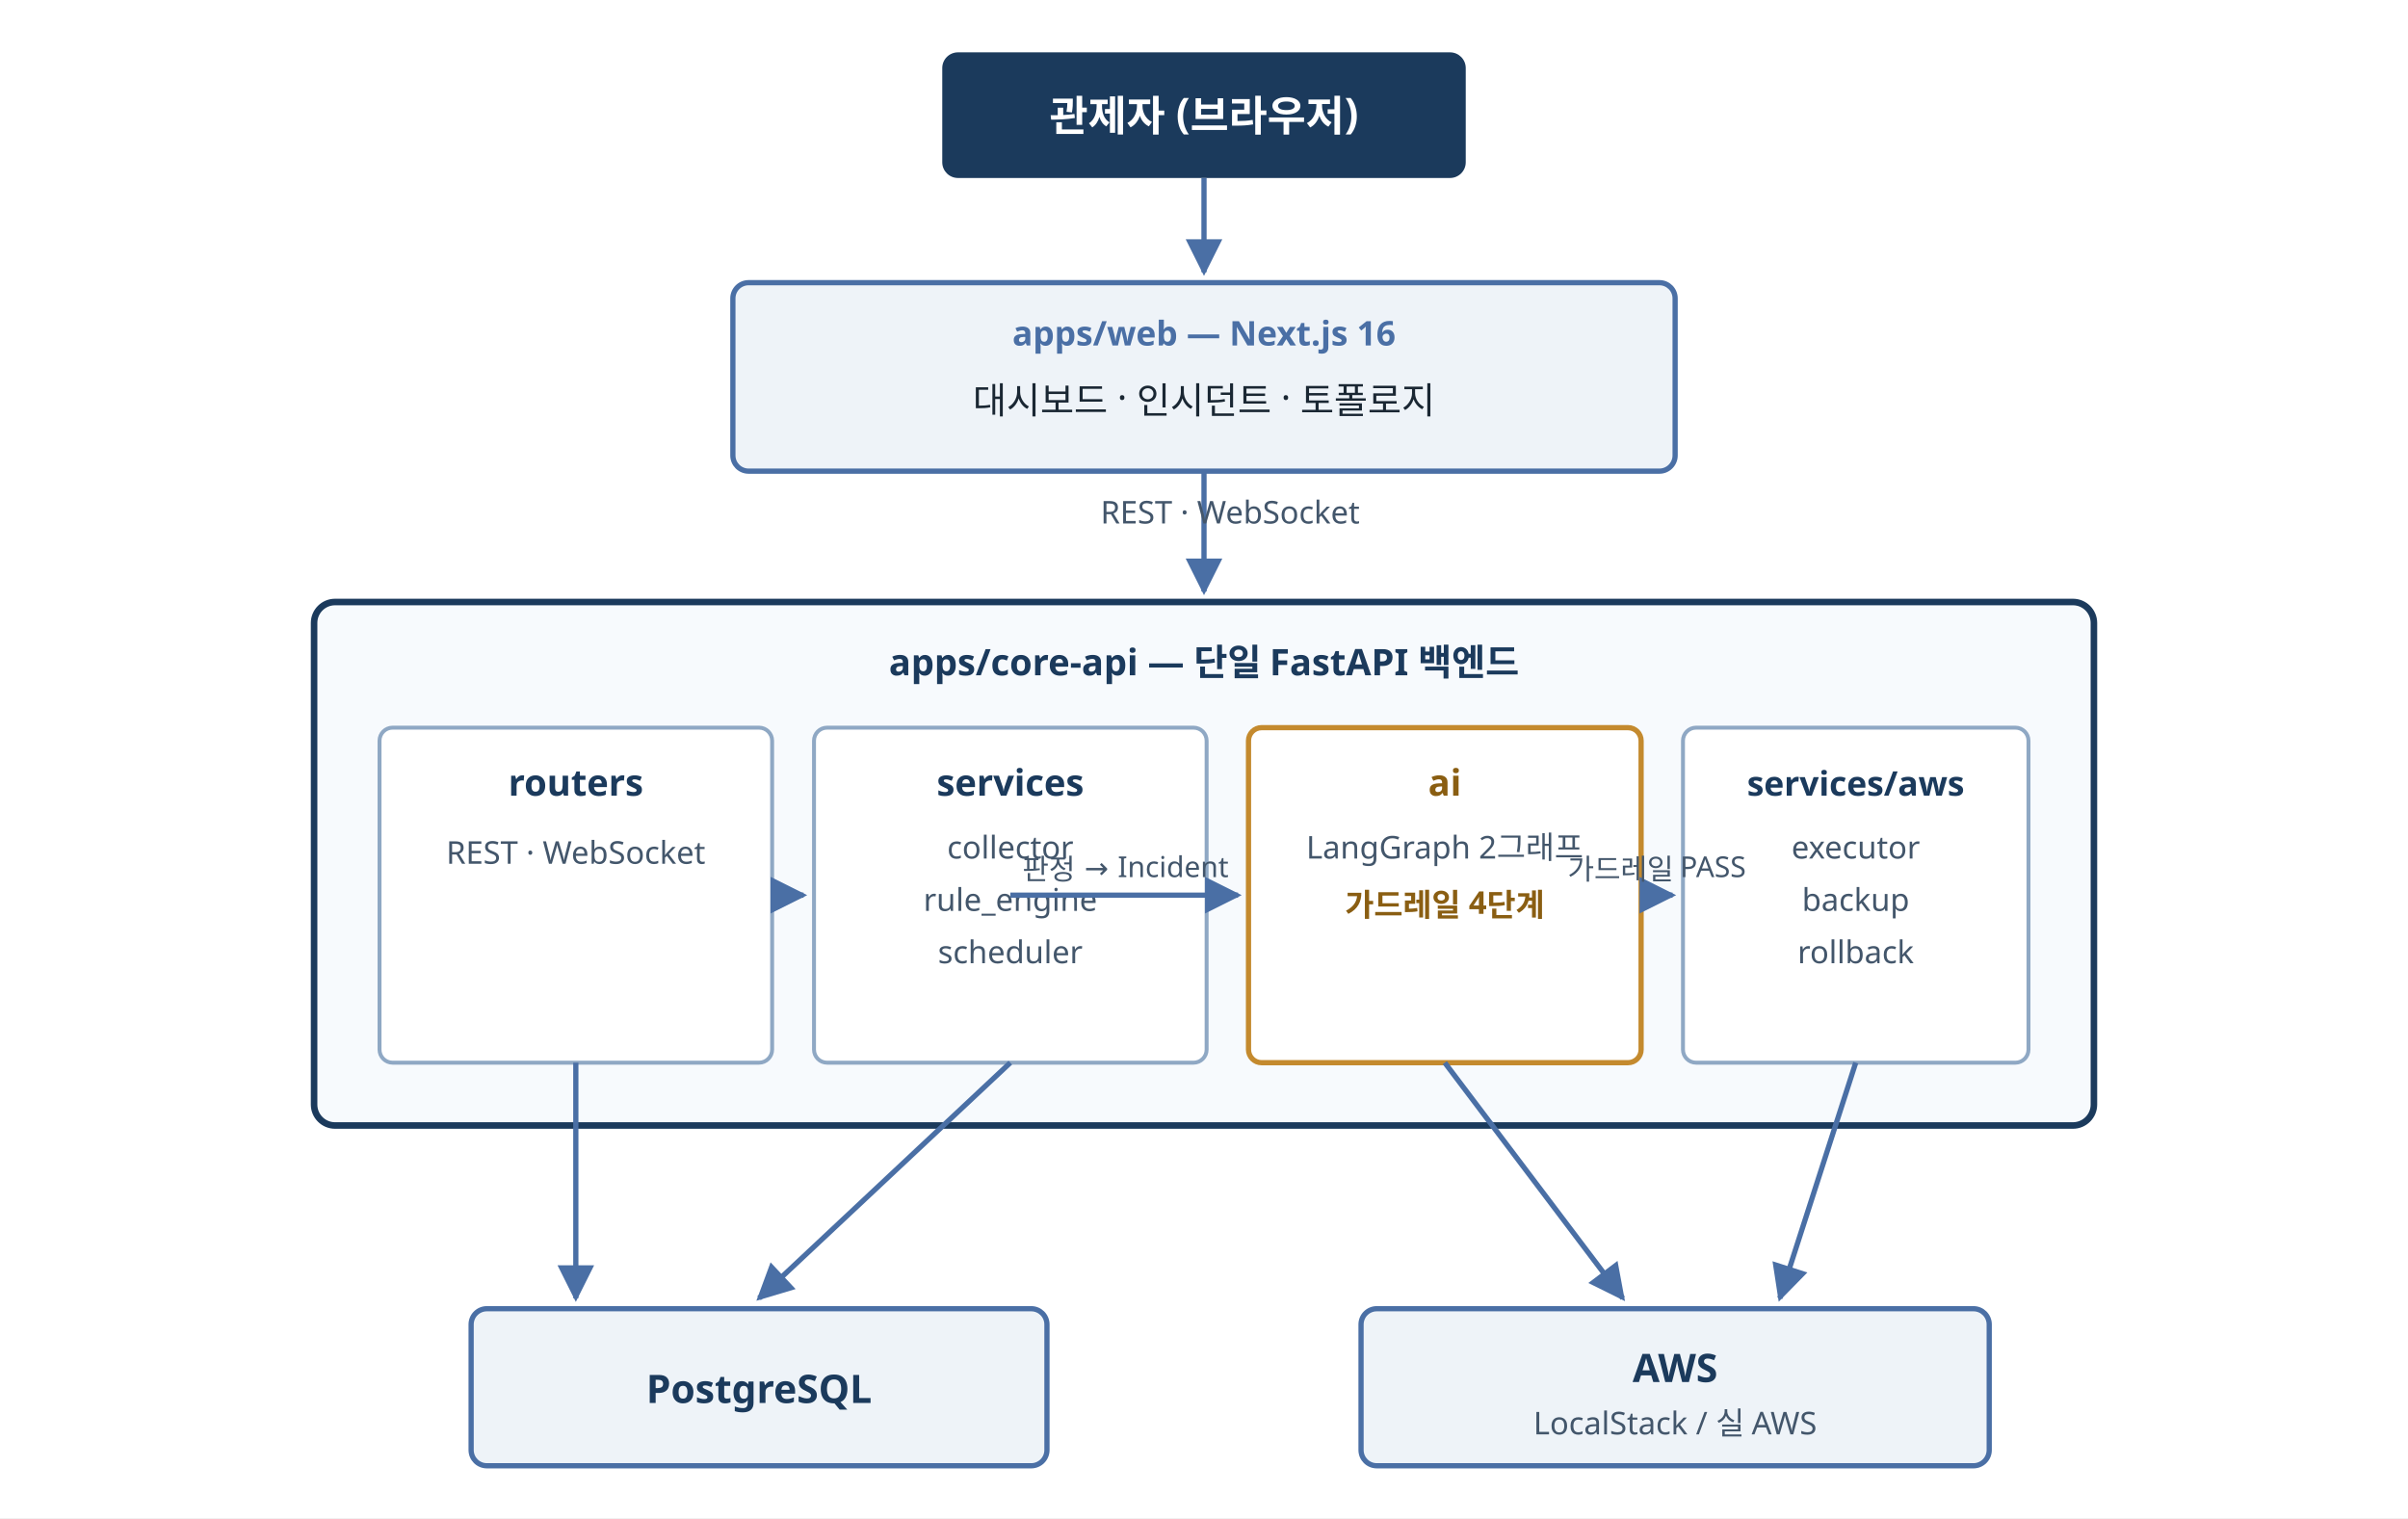
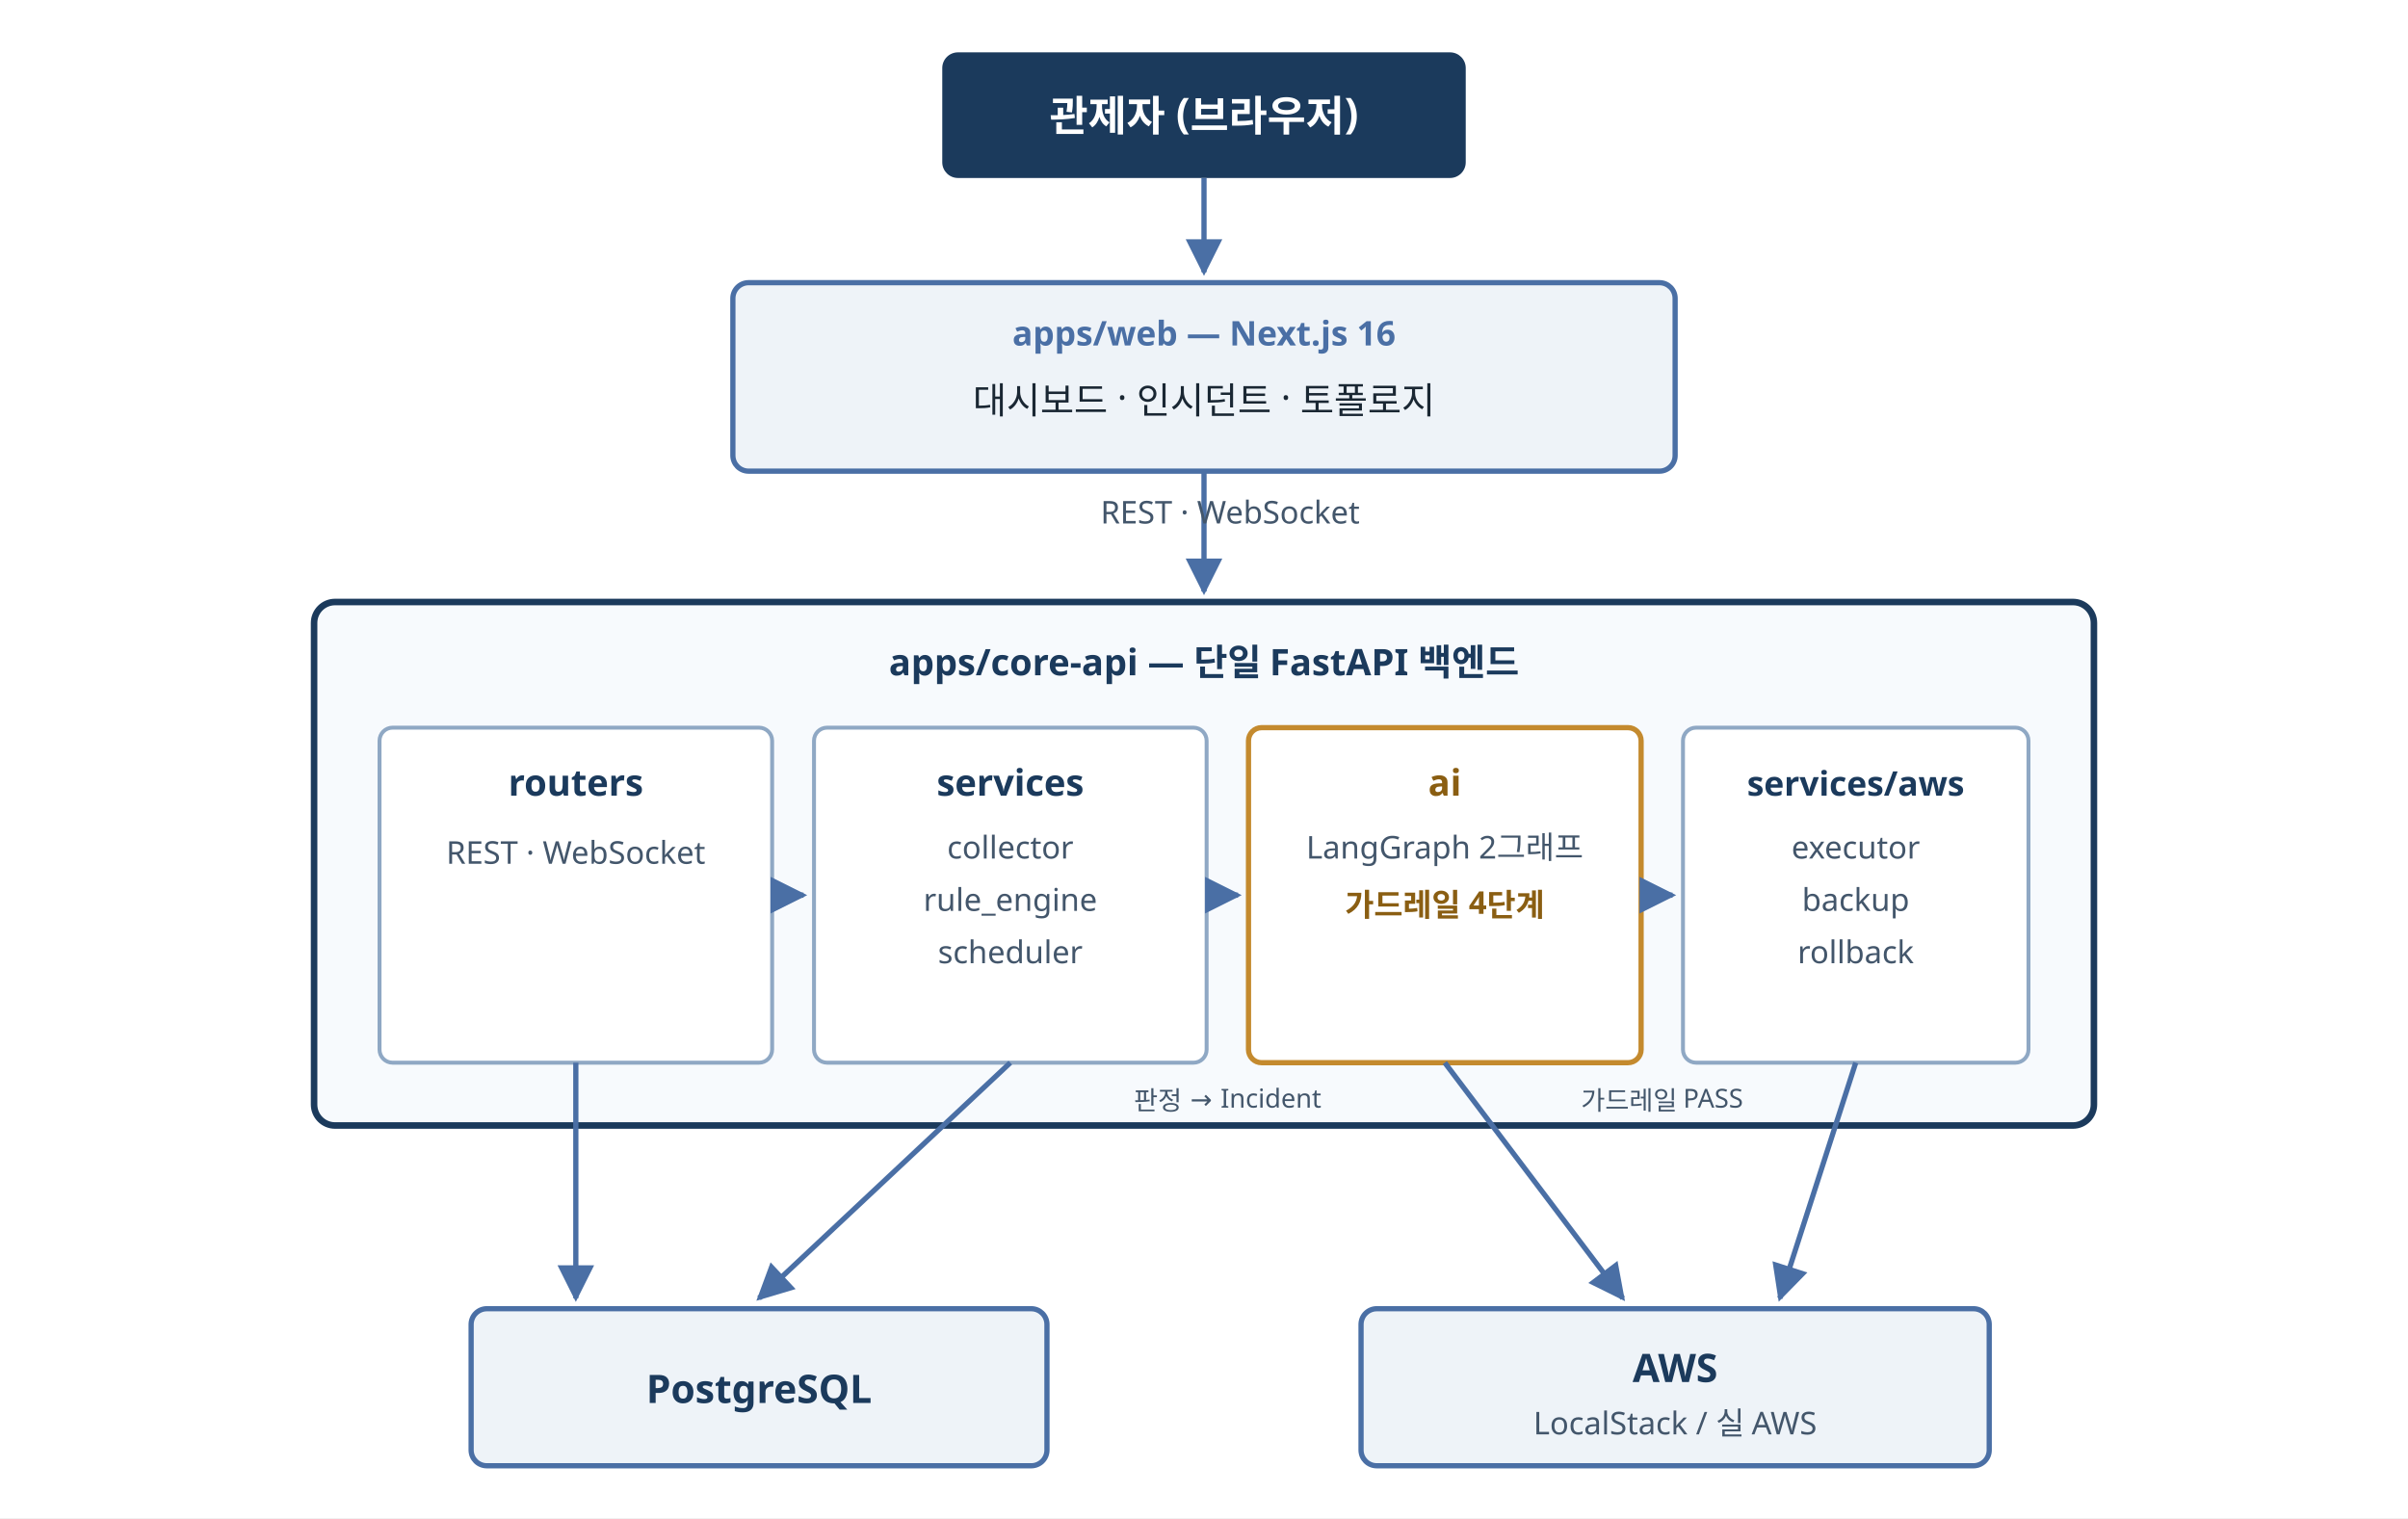
<svg xmlns="http://www.w3.org/2000/svg" viewBox="0 0 920 580" width="920" height="580" font-family="Malgun Gothic, Apple SD Gothic Neo, sans-serif">
  <rect width="920" height="580" fill="#FFFFFF" />
  <rect x="360" y="20" width="200" height="48" rx="6" fill="#1B3A5C" />
  <text x="460" y="50" text-anchor="middle" font-size="16" font-weight="bold" fill="#FFFFFF">관제자 (브라우저)</text>
  <rect x="280" y="108" width="360" height="72" rx="6" fill="#EEF3F8" stroke="#4A6FA5" stroke-width="2" />
  <text x="460" y="132" text-anchor="middle" font-size="13" font-weight="bold" fill="#4A6FA5">apps/web — Next.js 16</text>
  <text x="460" y="158" text-anchor="middle" font-size="14" fill="#1A2733">대시보드 · 인시던트 · 토폴로지</text>
  <rect x="120" y="230" width="680" height="200" rx="8" fill="#F7FAFD" stroke="#1B3A5C" stroke-width="2.5" />
  <text x="460" y="258" text-anchor="middle" font-size="14" font-weight="bold" fill="#1B3A5C">apps/core-api — 단일 FastAPI 백엔드</text>
  <rect x="145" y="278" width="150" height="128" rx="5" fill="#FFFFFF" stroke="#8FA8C4" stroke-width="1.5" />
  <text x="220" y="304" text-anchor="middle" font-size="14" font-weight="bold" fill="#1B3A5C">routers</text>
  <text x="220" y="330" text-anchor="middle" font-size="12" fill="#43566B">REST · WebSocket</text>
  <rect x="311" y="278" width="150" height="128" rx="5" fill="#FFFFFF" stroke="#8FA8C4" stroke-width="1.5" />
  <text x="386" y="304" text-anchor="middle" font-size="14" font-weight="bold" fill="#1B3A5C">services</text>
  <text x="386" y="328" text-anchor="middle" font-size="12" fill="#43566B">collector</text>
  <text x="386" y="348" text-anchor="middle" font-size="12" fill="#43566B">rule_engine</text>
  <text x="386" y="368" text-anchor="middle" font-size="12" fill="#43566B">scheduler</text>
  <rect x="477" y="278" width="150" height="128" rx="5" fill="#FFFFFF" stroke="#C48A2E" stroke-width="2" />
  <text x="552" y="304" text-anchor="middle" font-size="14" font-weight="bold" fill="#8A5E12">ai</text>
  <text x="552" y="328" text-anchor="middle" font-size="12" fill="#43566B">LangGraph 2그래프</text>
  <text x="552" y="350" text-anchor="middle" font-size="12" font-weight="bold" fill="#8A5E12">가드레일 4단계</text>
  <rect x="643" y="278" width="132" height="128" rx="5" fill="#FFFFFF" stroke="#8FA8C4" stroke-width="1.5" />
  <text x="709" y="304" text-anchor="middle" font-size="13" font-weight="bold" fill="#1B3A5C">services/aws</text>
  <text x="709" y="328" text-anchor="middle" font-size="12" fill="#43566B">executor</text>
  <text x="709" y="348" text-anchor="middle" font-size="12" fill="#43566B">backup</text>
  <text x="709" y="368" text-anchor="middle" font-size="12" fill="#43566B">rollback</text>
  <rect x="180" y="500" width="220" height="60" rx="6" fill="#EEF3F8" stroke="#4A6FA5" stroke-width="2" />
  <text x="290" y="536" text-anchor="middle" font-size="15" font-weight="bold" fill="#1B3A5C">PostgreSQL</text>
  <rect x="520" y="500" width="240" height="60" rx="6" fill="#EEF3F8" stroke="#4A6FA5" stroke-width="2" />
  <text x="640" y="528" text-anchor="middle" font-size="15" font-weight="bold" fill="#1B3A5C">AWS</text>
  <text x="640" y="548" text-anchor="middle" font-size="12" fill="#43566B">LocalStack / 실 AWS</text>
  <defs>
    <marker id="a" viewBox="0 0 10 10" refX="9" refY="5" markerWidth="7" markerHeight="7" orient="auto-start-reverse">
      <path d="M0,0 L10,5 L0,10 z" fill="#4A6FA5" />
    </marker>
  </defs>
  <g stroke="#4A6FA5" stroke-width="2" fill="none" marker-end="url(#a)">
    <path d="M460,68 L460,104" />
    <path d="M460,180 L460,226" />
    <path d="M220,406 L220,496" />
    <path d="M386,406 L290,496" />
    <path d="M552,406 L620,496" />
    <path d="M709,406 L680,496" />
-     <path d="M386,342 L473,342" />
+     <path d="M465,342 L473,342" />
    <path d="M295,342 L307,342" />
    <path d="M627,342 L639,342" />
  </g>
  <text x="470" y="200" text-anchor="middle" font-size="12" fill="#43566B">REST · WebSocket</text>
-   <text x="430" y="336" text-anchor="middle" font-size="11" fill="#43566B">판정 → Incident</text>
-   <text x="633" y="336" text-anchor="middle" font-size="11" fill="#43566B">가드레일 PASS</text>
+   <text x="469" y="424" text-anchor="middle" font-size="10" fill="#43566B">판정 → Incident</text>
+   <text x="635" y="424" text-anchor="middle" font-size="10" fill="#43566B">가드레일 PASS</text>
</svg>
